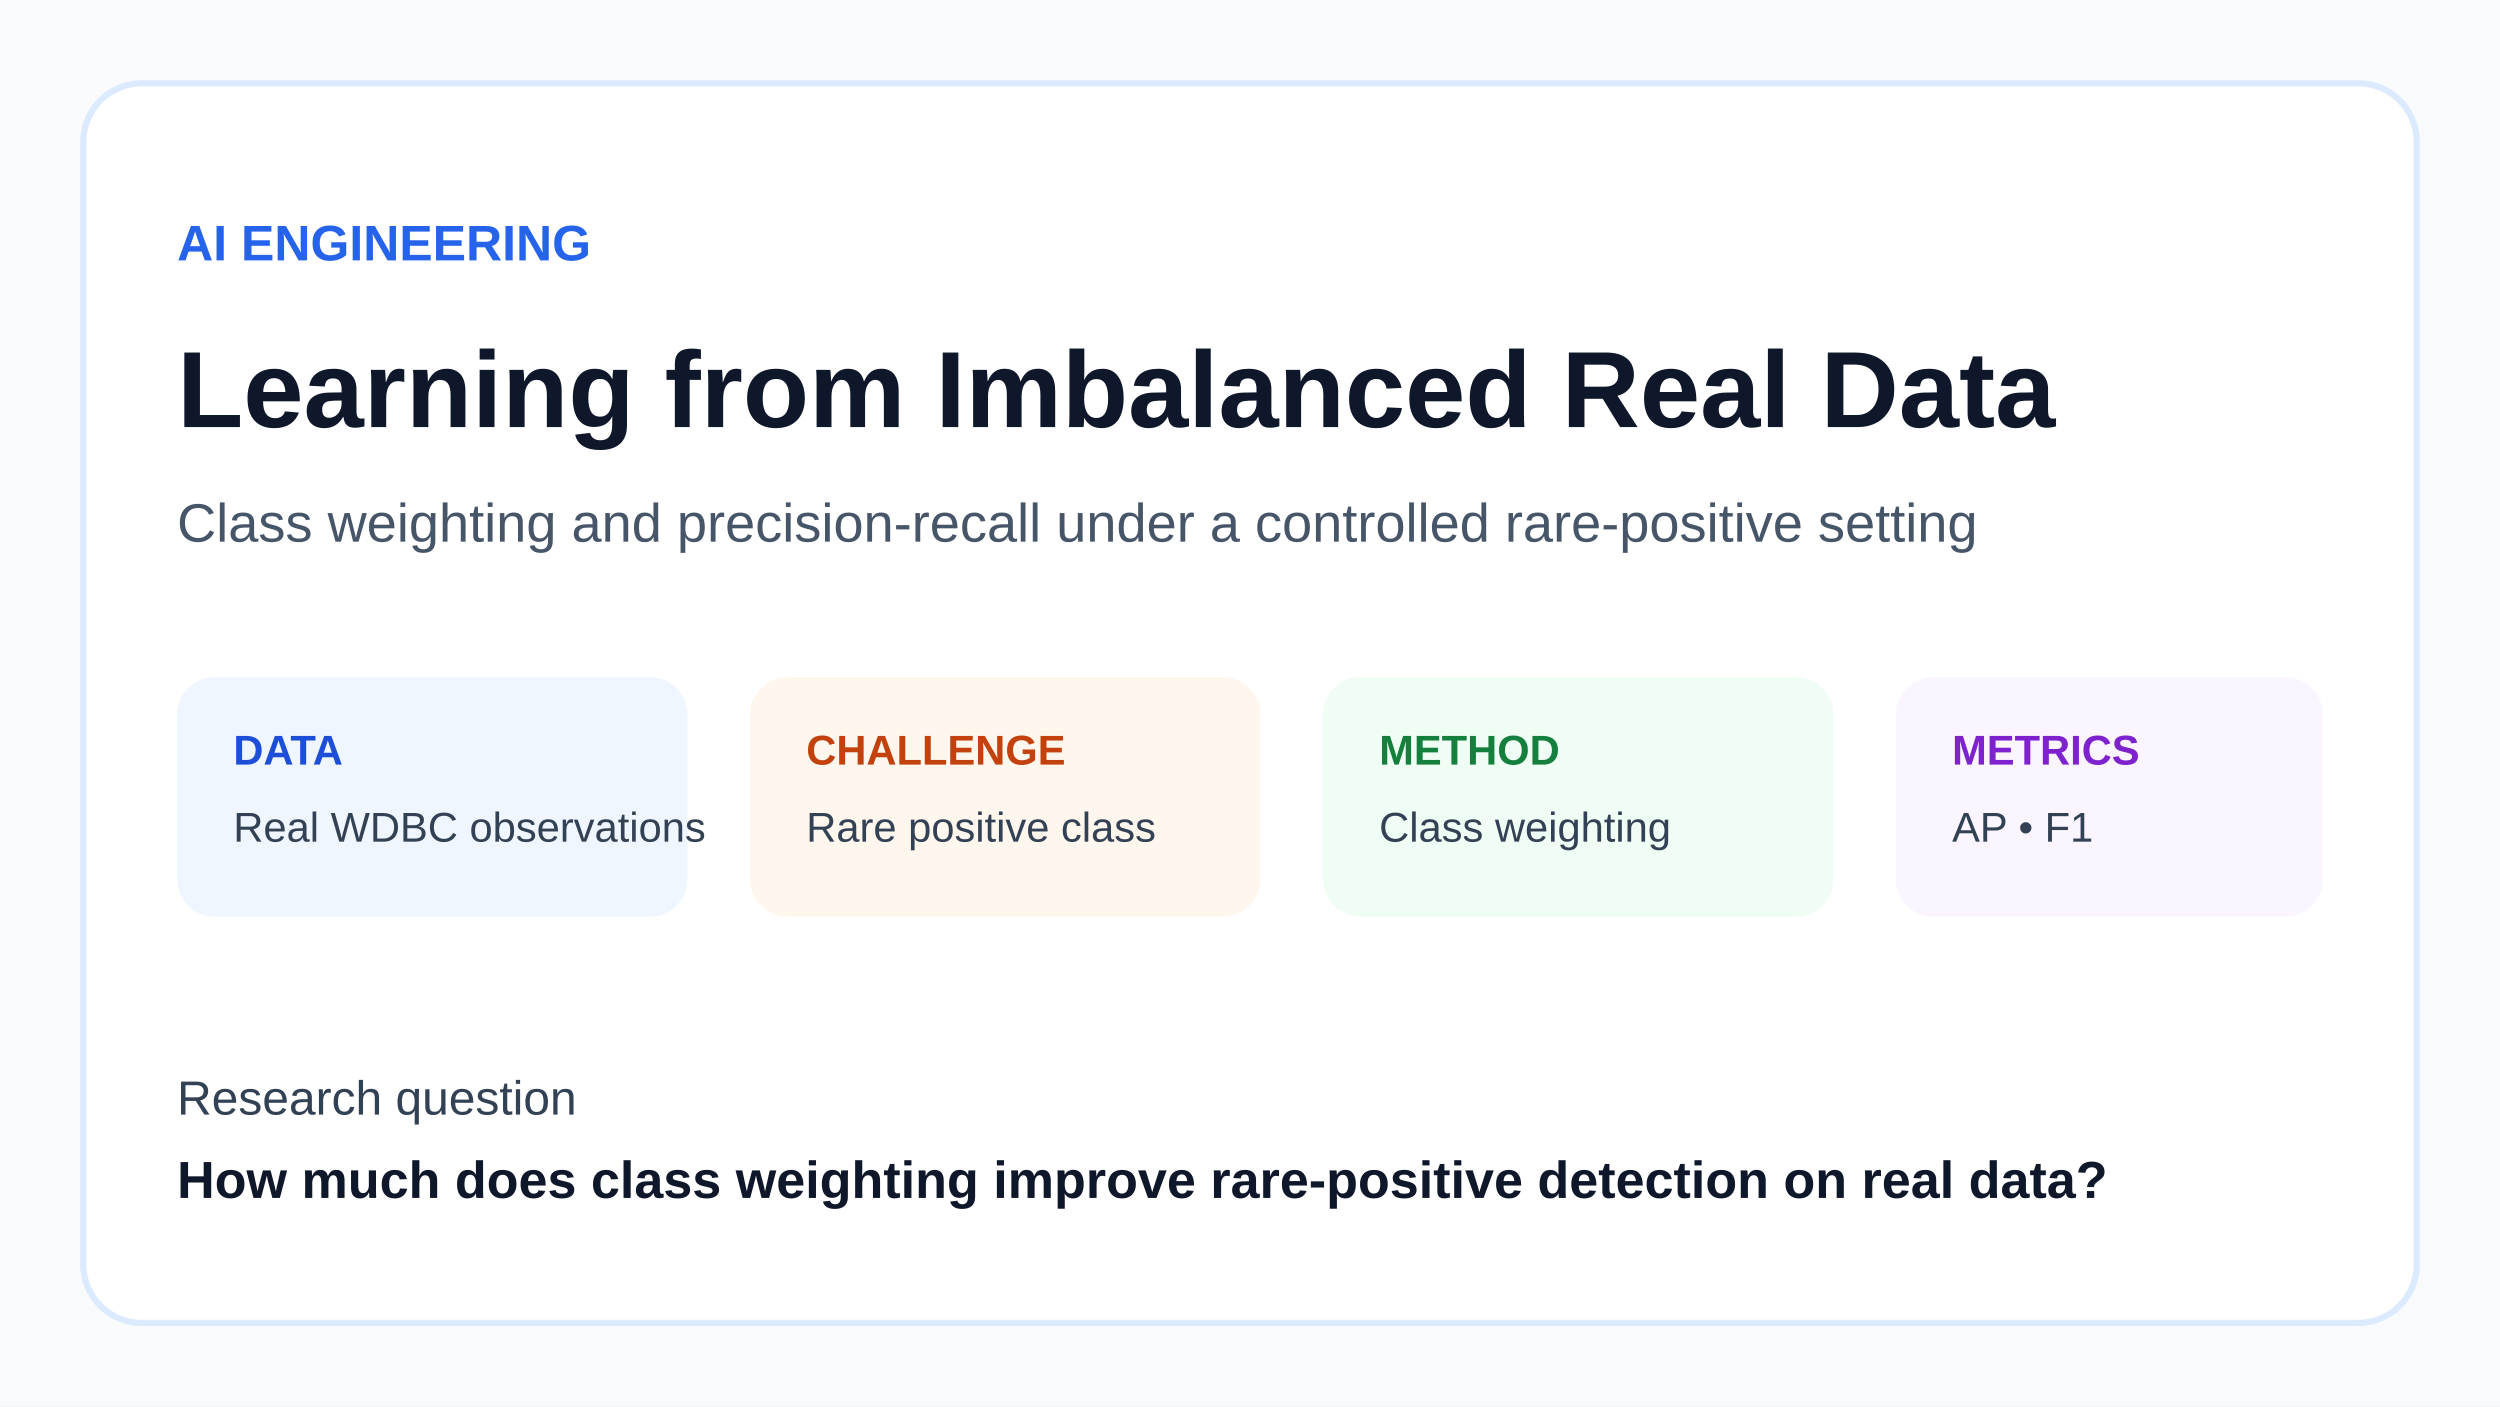
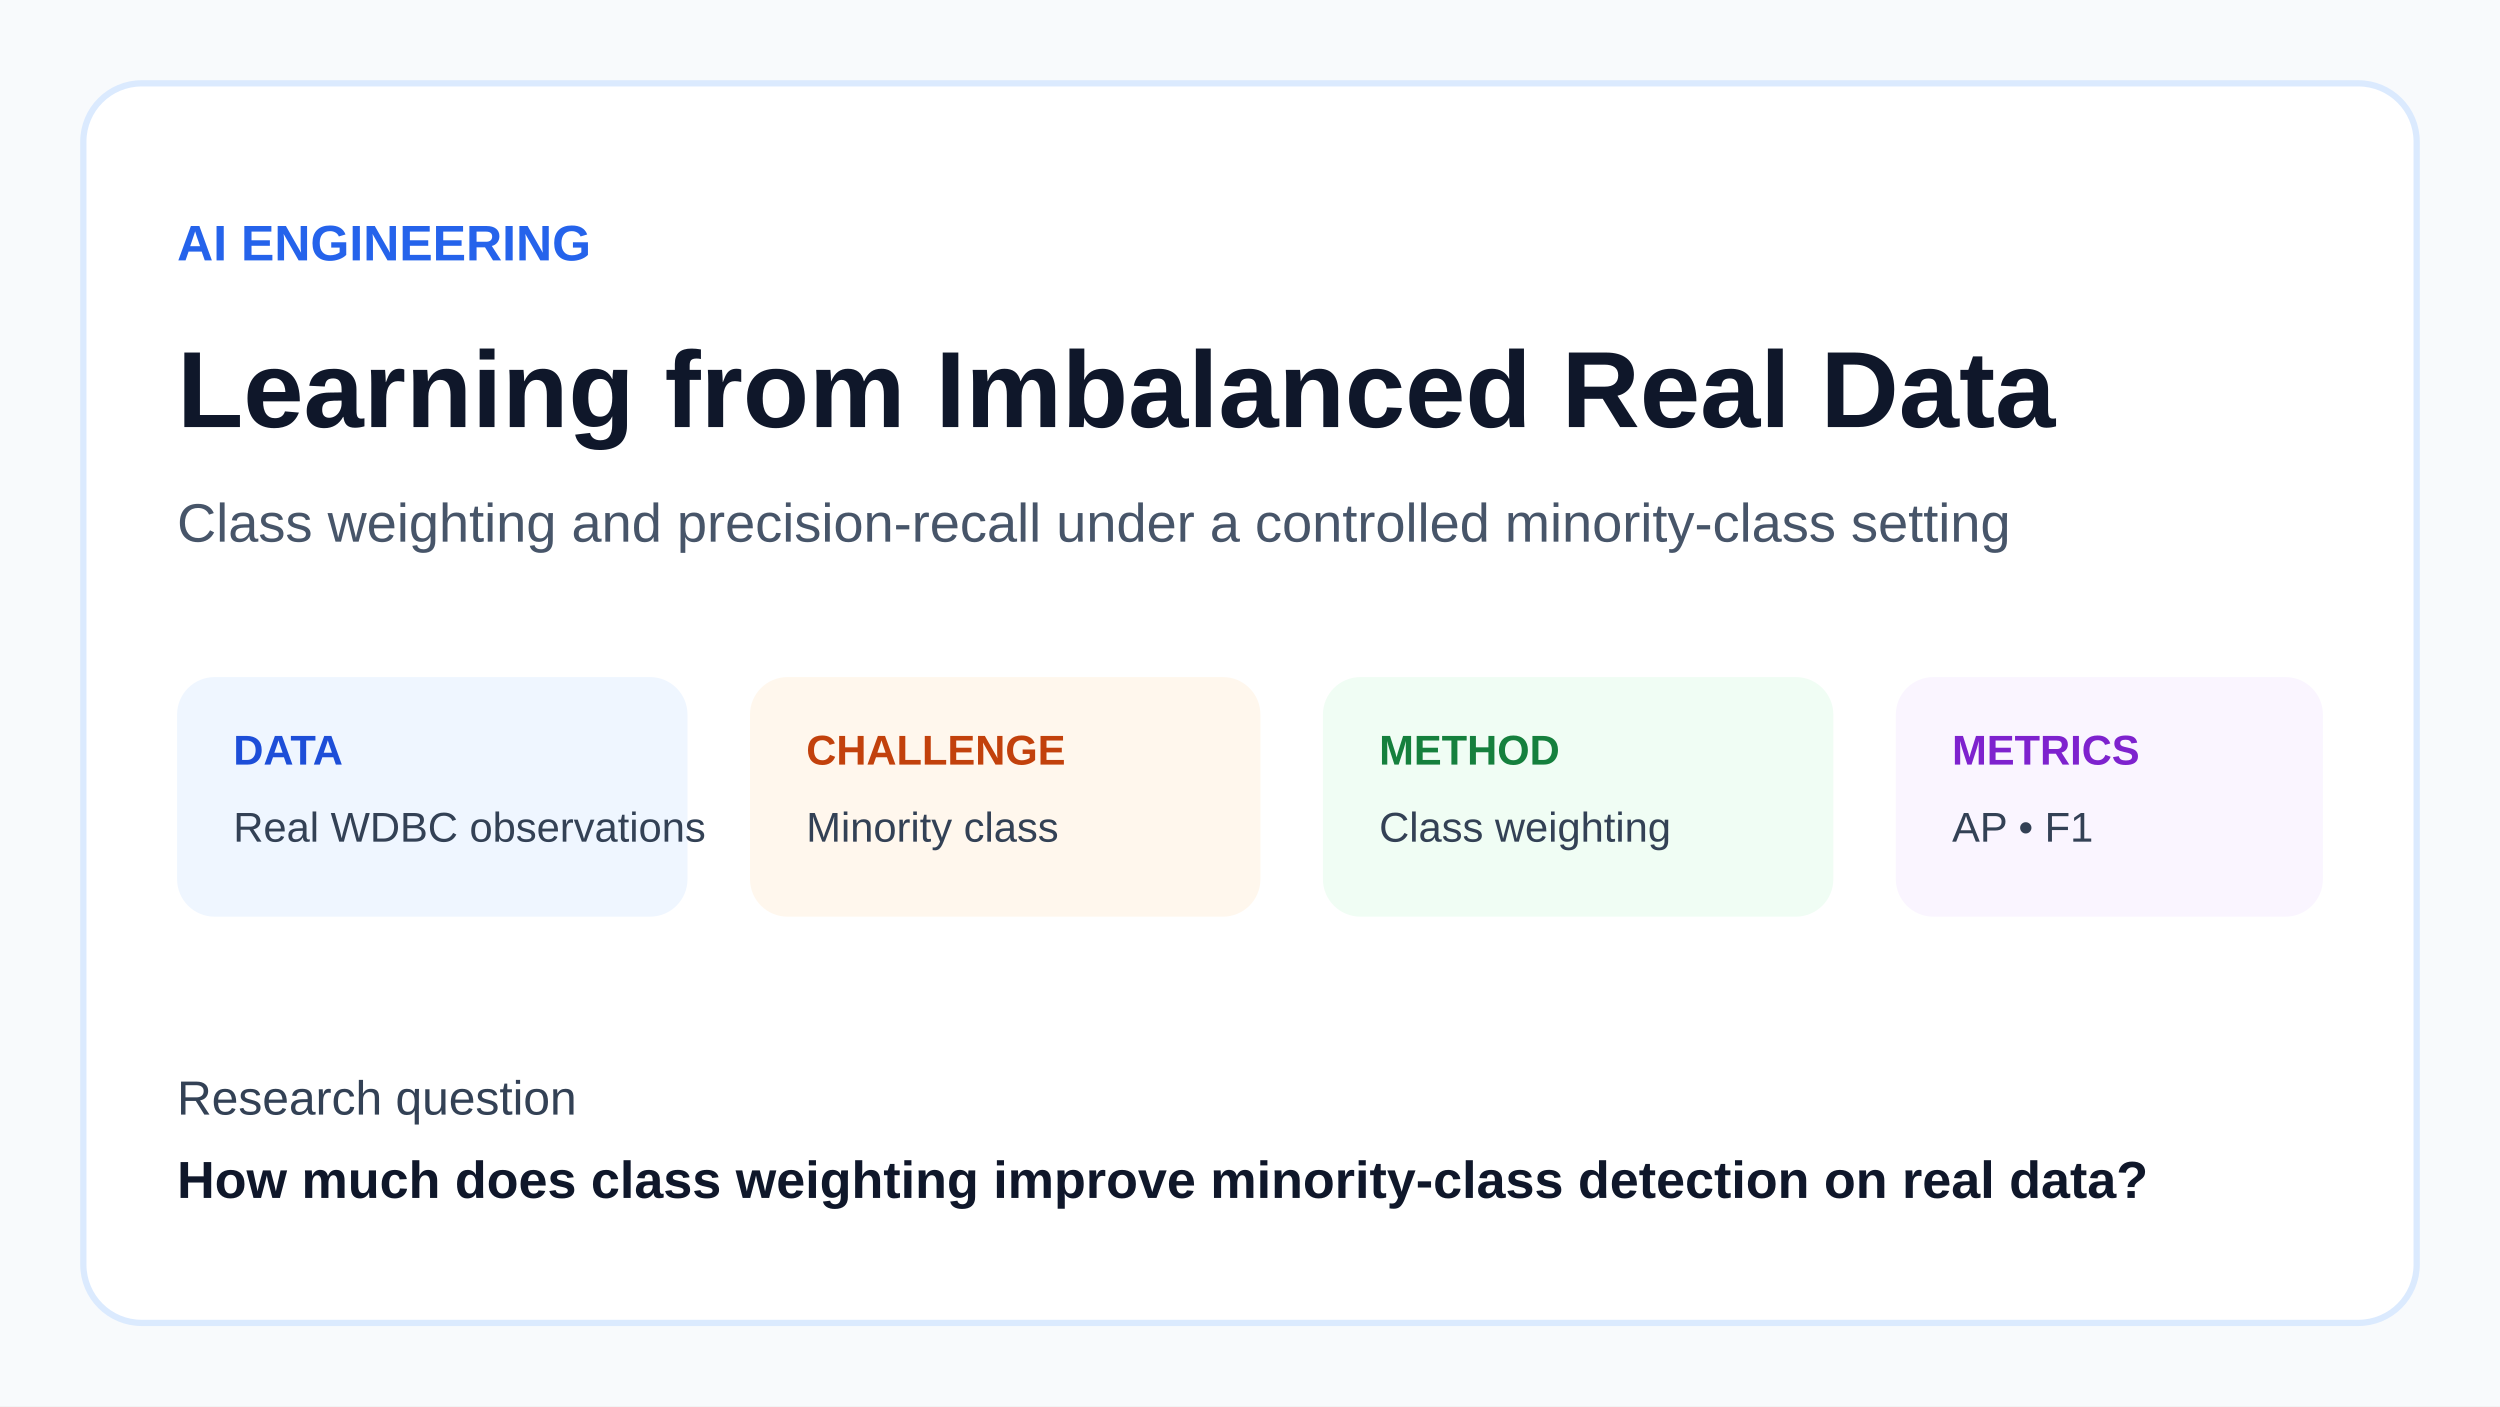
<svg xmlns="http://www.w3.org/2000/svg" width="1200" height="675" viewBox="0 0 1200 675">
  <rect width="1200" height="675" fill="#f8fafc" />
  <rect x="40" y="40" width="1120" height="595" rx="28" fill="#fff" stroke="#dbeafe" stroke-width="3" />
  <text x="85" y="125" font-family="Arial" font-size="24" fill="#2563eb" font-weight="700">AI ENGINEERING</text>
  <text x="85" y="205" font-family="Arial" font-size="52" fill="#0f172a" font-weight="700">Learning from Imbalanced Real Data</text>
-   <text x="85" y="260" font-family="Arial" font-size="26" fill="#475569">Class weighting and precision-recall under a controlled rare-positive setting</text>
+   <text x="85" y="260" font-family="Arial" font-size="26" fill="#475569">Class weighting and precision-recall under a controlled minority-class setting</text>
  <rect x="85" y="325" width="245" height="115" rx="18" fill="#eff6ff" />
  <text x="112" y="367" font-family="Arial" font-size="20" fill="#1d4ed8" font-weight="700">DATA</text>
  <text x="112" y="404" font-family="Arial" font-size="20" fill="#334155">Real WDBC observations</text>
  <rect x="360" y="325" width="245" height="115" rx="18" fill="#fff7ed" />
  <text x="387" y="367" font-family="Arial" font-size="20" fill="#c2410c" font-weight="700">CHALLENGE</text>
-   <text x="387" y="404" font-family="Arial" font-size="20" fill="#334155">Rare positive class</text>
+   <text x="387" y="404" font-family="Arial" font-size="20" fill="#334155">Minority class</text>
  <rect x="635" y="325" width="245" height="115" rx="18" fill="#f0fdf4" />
  <text x="662" y="367" font-family="Arial" font-size="20" fill="#15803d" font-weight="700">METHOD</text>
  <text x="662" y="404" font-family="Arial" font-size="20" fill="#334155">Class weighting</text>
  <rect x="910" y="325" width="205" height="115" rx="18" fill="#faf5ff" />
  <text x="937" y="367" font-family="Arial" font-size="20" fill="#7e22ce" font-weight="700">METRICS</text>
  <text x="937" y="404" font-family="Arial" font-size="20" fill="#334155">AP • F1</text>
  <text x="85" y="535" font-family="Arial" font-size="23" fill="#334155">Research question</text>
-   <text x="85" y="575" font-family="Arial" font-size="25" fill="#0f172a" font-weight="600">How much does class weighting improve rare-positive detection on real data?</text>
+   <text x="85" y="575" font-family="Arial" font-size="25" fill="#0f172a" font-weight="600">How much does class weighting improve minority-class detection on real data?</text>
</svg>
